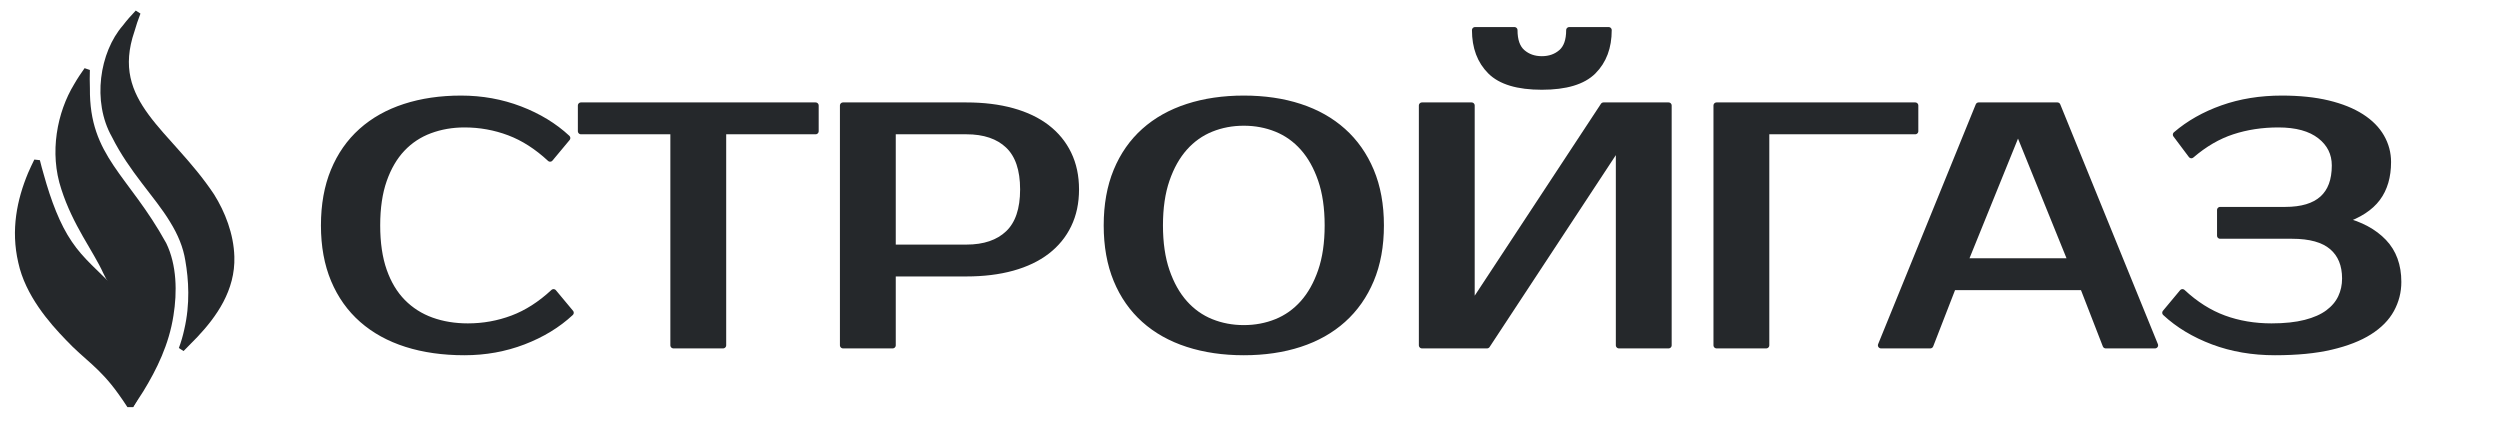
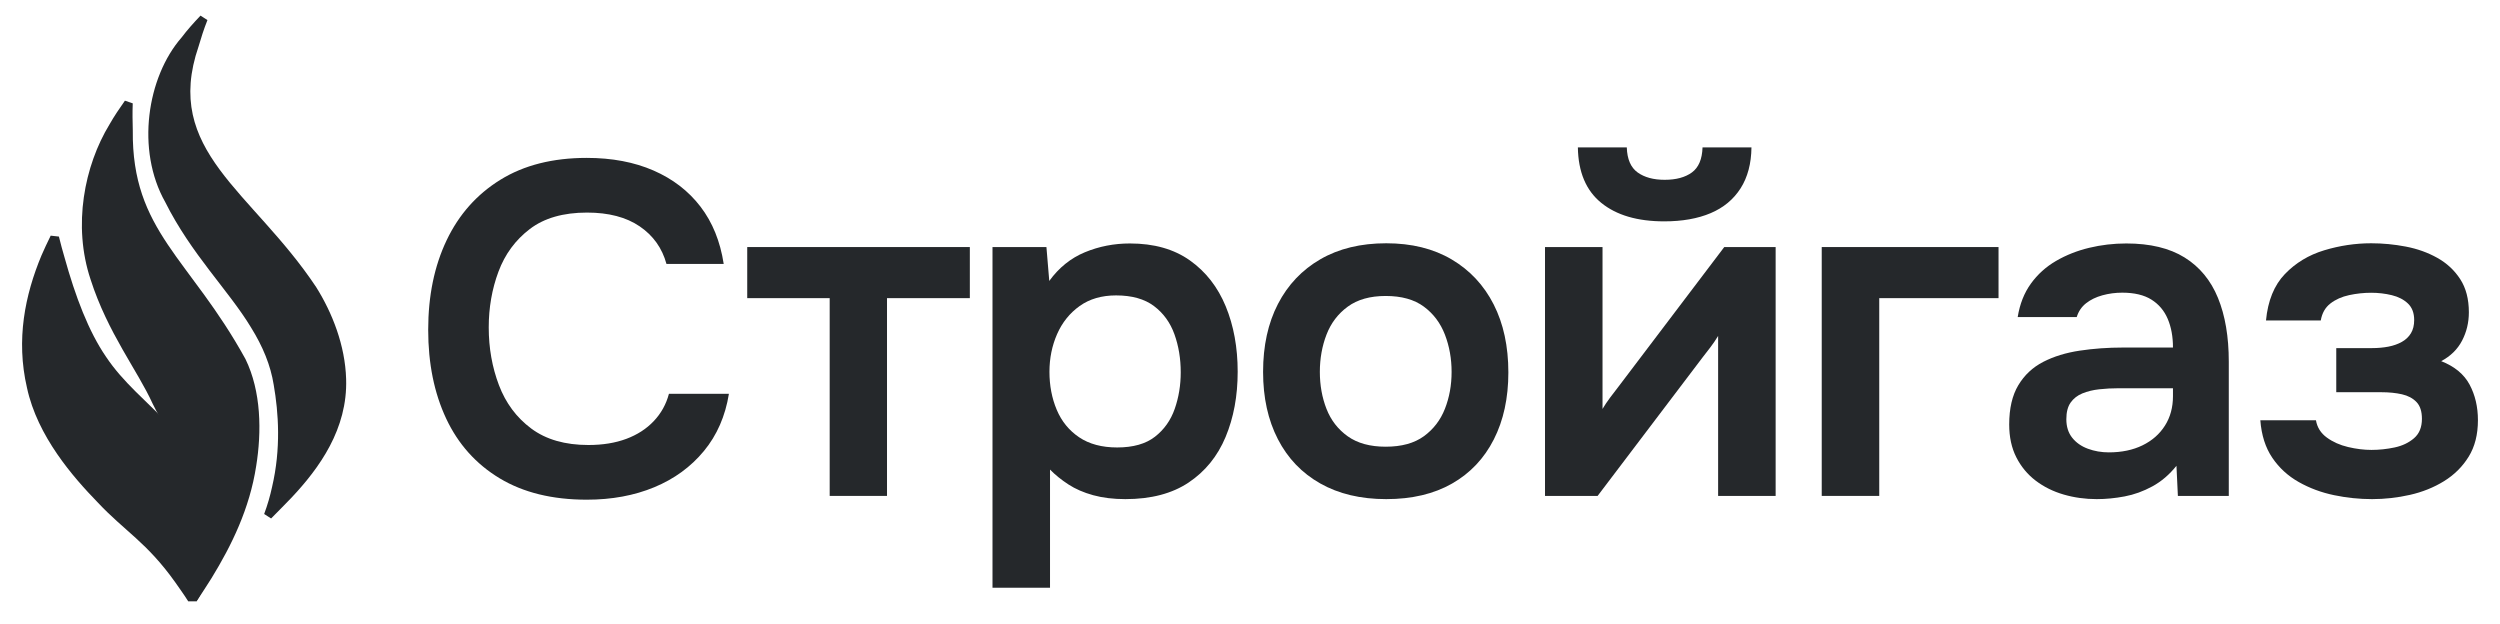
- <svg xmlns="http://www.w3.org/2000/svg" viewBox="22.010 0 521.276 88">
-   <g transform="translate(3.2687 -0.9381) scale(0.08867266)">
+ <svg xmlns="http://www.w3.org/2000/svg" viewBox="0.000 0 352.948 88">
+   <g transform="translate(-18.7411 -0.9381) scale(0.08867266)">
    <path d="M541.629 42.553C537.944 40.184 534.259 37.816 530.574 35.447C519.42 47.225 509.909 57.758 500.258 70.522C445.576 133.32 427.519 249.293 474.432 332.366C515.979 415.369 575.362 473.01 610.896 531.763C629.979 562.545 642.191 592.189 647.167 623.472C654.846 667.771 658.852 724.897 644.482 786.071C641.444 800.021 637.426 814.247 631.928 828.953C635.616 831.318 639.303 833.682 642.991 836.047C654.219 824.662 665.019 813.871 675.506 802.901C719.783 755.811 764.977 693.533 762.436 614.003C760.889 560.567 740.462 508.708 714.651 467.583C612.291 313.829 470.309 251.077 527.533 84.406C531.677 70.184 535.807 57.267 541.629 42.553Z" fill="#25282B" />
    <path d="M422.68 175.125C418.534 173.708 414.389 172.292 410.243 170.875C401.266 183.628 393.349 195.216 385.708 208.626C345.611 274.493 326.885 369.611 355.546 455.446C382.903 540.755 430.517 600.649 454.242 653.04C470.172 686.271 492.767 715.257 503.619 755.505C517.002 803.776 520.708 861.973 516.412 920.65C515.568 934.236 514.138 948.413 512.044 963.153C516.136 964.718 520.228 966.282 524.32 967.847C532.667 955.282 540.616 943.041 548.152 931.048C580.067 878.98 608.828 820.422 619.238 752.509C628.056 698.028 627.369 633.815 602.182 582.26C513.697 421.388 421.024 378.957 422.774 218.272C422.396 203.89 422.1 190.415 422.68 175.125Z" fill="#25282B" />
    <path d="M305.133 387.232C300.78 386.744 296.426 386.256 292.072 385.768C286.734 396.544 281.807 407.114 277.288 417.5C251.318 479.992 236.464 551.005 254.305 627.946C270.922 705.364 327.909 770.307 366.722 810.287C410.035 856.518 445.011 873.921 490.352 937.666C497.211 947.619 504.065 956.789 511.031 968C515.412 968 519.793 968 524.174 968C531.109 956.422 537.221 945.916 542.214 933.3C579.696 857.624 543.792 746.05 488.924 695.002C441.446 645.891 407.594 619.593 380.246 578.779C352.431 538.269 331.401 482.855 313.99 420.083C310.934 409.696 307.973 398.751 305.133 387.232Z" fill="#25282B" />
  </g>
-   <g fill="#25282B" stroke="#25282B" stroke-width="18" stroke-linejoin="round" paint-order="stroke fill">
-     <path transform="translate(86 72) scale(0.07142857 -0.07142857)" d="M470 55Q538 55 600.5 78.5Q663 102 720 155L770 95Q713 42 632.0 11.0Q551 -20 460 -20Q366 -20 290.5 4.0Q215 28 161.5 75.0Q108 122 79.0 191.0Q50 260 50 350Q50 440 78.5 509.0Q107 578 159.5 625.0Q212 672 286.0 696.0Q360 720 450 720Q541 720 622.0 689.0Q703 658 760 605L710 545Q653 598 590.5 621.5Q528 645 460 645Q406 645 359.0 627.5Q312 610 278.0 574.0Q244 538 224.5 482.5Q205 427 205 350Q205 273 224.5 217.5Q244 162 279.5 126.0Q315 90 363.5 72.5Q412 55 470 55Z" />
-     <path transform="translate(142.4286 72) scale(0.07142857 -0.07142857)" d="M695 625H425V0H280V625H10V700H695Z" />
-     <path transform="translate(192.7857 72) scale(0.07142857 -0.07142857)" d="M430 700Q505 700 564.5 683.5Q624 667 665.0 635.5Q706 604 728.0 558.5Q750 513 750 455Q750 397 728.0 351.5Q706 306 665.0 274.5Q624 243 564.5 226.5Q505 210 430 210H215V0H70V700ZM215 625V285H430Q509 285 552.5 326.5Q596 368 596 455Q596 542 552.5 583.5Q509 625 430 625Z" />
-     <path transform="translate(249.2143 72) scale(0.07142857 -0.07142857)" d="M450 650Q399 650 354.5 632.0Q310 614 277.0 577.0Q244 540 224.5 483.5Q205 427 205 350Q205 273 224.5 216.5Q244 160 277.0 123.0Q310 86 354.5 68.0Q399 50 450 50Q501 50 545.5 68.0Q590 86 623.0 123.0Q656 160 675.5 216.5Q695 273 695 350Q695 427 675.5 483.5Q656 540 623.0 577.0Q590 614 545.5 632.0Q501 650 450 650ZM450 720Q540 720 613.5 696.0Q687 672 739.5 625.0Q792 578 821.0 509.0Q850 440 850 350Q850 260 821.0 191.0Q792 122 739.5 75.0Q687 28 613.5 4.0Q540 -20 450 -20Q360 -20 286.0 4.0Q212 28 159.5 75.0Q107 122 78.5 191.0Q50 260 50 350Q50 440 78.5 509.0Q107 578 159.5 625.0Q212 672 286.0 696.0Q360 720 450 720Z" />
-     <path transform="translate(313.5 72) scale(0.07142857 -0.07142857)" d="M645 0V570H635L260 0H70V700H215V130H225L600 700H790V0ZM420 755Q315 755 270.0 800.0Q225 845 225 920H340Q340 875 363.0 855.0Q386 835 420 835Q454 835 477.0 855.0Q500 875 500 920H615Q615 845 570.0 800.0Q525 755 420 755Z" />
-     <path transform="translate(374.9286 72) scale(0.07142857 -0.07142857)" d="M215 625V0H70V700H650V625Z" />
-     <path transform="translate(413.5 72) scale(0.07142857 -0.07142857)" d="M255 245H565L415 615H405ZM525 700 810 0H666L600 170H220L154 0H10L295 700Z" />
-     <path transform="translate(472.0714 72) scale(0.07142857 -0.07142857)" d="M350 645Q278 645 215.5 624.5Q153 604 96 555L51 615Q108 664 187.0 692.0Q266 720 360 720Q437 720 495.0 706.0Q553 692 592.0 667.0Q631 642 650.5 608.0Q670 574 670 535Q670 471 639.0 429.5Q608 388 540 365Q615 346 657.5 301.5Q700 257 700 185Q700 142 679.5 104.5Q659 67 615.5 39.5Q572 12 504.0 -4.0Q436 -20 340 -20Q242 -20 159.5 11.0Q77 42 20 95L70 155Q127 102 191.0 78.5Q255 55 330 55Q388 55 429.0 65.5Q470 76 495.5 95.0Q521 114 533.0 139.5Q545 165 545 195Q545 255 507.0 287.5Q469 320 390 320H180V395H370Q515 395 515 525Q515 578 472.0 611.5Q429 645 350 645Z" />
+   <g fill="#25282B">
+     <path transform="translate(57.7854 70.0124) scale(0.06666823 -0.06666823)" d="M375.8 -8Q266.4 -8 191.3 37.3Q116.2 82.6 78.1 163.7Q40 244.8 40 351.8Q40 459.4 79 541.3Q118 623.2 192.9 669.5Q267.8 715.8 375.8 715.8Q455.8 715.8 517.1 689.1Q578.401 662.4 616.601 612.599Q654.801 562.799 665.801 491.198H544.599Q530.799 541.598 487.899 570.798Q445 599.998 376.4 599.998Q300.801 599.998 255.101 565.098Q209.401 530.198 188.802 474.899Q168.202 419.599 168.202 356.8Q168.202 291.601 189.802 234.601Q211.401 177.602 258.201 142.702Q305.001 107.802 379.4 107.802Q424.6 107.802 459.5 120.802Q494.399 133.802 517.699 158.402Q540.999 183.002 549.799 216.202H676.801Q665.401 145.401 623.901 95.101Q582.401 44.8 518.8 18.4Q455.2 -8 375.8 -8Z" />
+     <path transform="translate(104.9198 70.0124) scale(0.06666823 -0.06666823)" d="M183.2 0V418.798H8.6V527H480.001V418.798H304.602V0Z" />
+     <path transform="translate(136.1872 70.0124) scale(0.06666823 -0.06666823)" d="M59 -194.4V527H173.202L179.202 455.201Q209.802 497.401 254.702 516Q299.602 534.6 350.001 534.6Q426.401 534.6 477.001 498.7Q527.601 462.8 552.901 401.4Q578.201 340 578.201 263Q578.201 186 552.601 124.8Q527.001 63.6 474.401 28.4Q421.801 -6.8 340.401 -6.8Q302.401 -6.8 272.201 1.5Q242.001 9.8 219.602 24.4Q197.202 39 180.802 55.8V-194.4ZM323 102.602Q373.8 102.602 403 125.302Q432.199 148.002 444.899 184.401Q457.599 220.801 457.599 261.8Q457.599 304.999 444.299 342.199Q430.999 379.398 401 401.998Q371 424.598 320.6 424.598Q275.001 424.598 243.501 402.098Q212.001 379.599 195.802 342.699Q179.602 305.799 179.602 262.8Q179.602 219.001 195.002 182.401Q210.401 145.802 242.401 124.202Q274.401 102.602 323 102.602Z" />
+     <path transform="translate(175.7215 70.0124) scale(0.06666823 -0.06666823)" d="M299.8 -6.8Q218.8 -6.8 160.2 26.3Q101.6 59.4 70.3 120.2Q39 181 39 262.6Q39 345.6 70.5 406.5Q102 467.4 160.4 501.2Q218.8 535 299.8 535Q380.4 535 438.3 500.8Q496.2 466.6 527.3 405.5Q558.401 344.4 558.401 261.4Q558.401 180.2 527.6 119.6Q496.8 59 439.1 26.1Q381.4 -6.8 299.8 -6.8ZM298.6 104.202Q349 104.202 379.499 126.402Q409.999 148.602 424.099 184.601Q438.198 220.601 438.198 262.6Q438.198 304.599 424.099 341.399Q409.999 378.198 379.499 400.798Q349 423.398 298.6 423.398Q249.201 423.398 218.301 400.798Q187.401 378.198 173.301 341.599Q159.202 304.999 159.202 262.6Q159.202 220.201 173.301 184.201Q187.401 148.202 218.301 126.202Q249.201 104.202 298.6 104.202Z" />
+     <path transform="translate(214.189 70.0124) scale(0.06666823 -0.06666823)" d="M59 0V527H180.802V184.204Q187.402 195.404 196.802 208.103Q206.201 220.803 212.801 229.003L438.6 527H547.401V0H425.599V338.796Q417.999 326.196 409.299 314.796Q400.599 303.396 392.599 293.196L170.401 0ZM311.4 581.399Q226.4 581.399 178.1 620.599Q129.8 659.799 128.6 738H232.201Q233.401 700.6 255.101 685Q276.801 669.4 312.4 669.4Q348.8 669.4 370.1 685Q391.4 700.6 392.6 738H496.201Q495.601 686.6 473.201 651.399Q450.801 616.199 409.801 598.799Q368.801 581.399 311.4 581.399Z" />
+     <path transform="translate(253.2566 70.0124) scale(0.06666823 -0.06666823)" d="M59 0V527H433.4V418.798H180.802V0Z" />
+     <path transform="translate(280.9239 70.0124) scale(0.06666823 -0.06666823)" d="M226.399 -6.8Q189.799 -6.8 156.399 2.9Q122.999 12.6 97.099 32.3Q71.199 52 56.099 81.7Q41 111.4 41 151.2Q41 202.2 60.3 234.401Q79.6 266.601 113 283.801Q146.401 301 190.201 307.6Q234.001 314.2 282.002 314.2H387.799Q387.799 348.8 376.699 374.899Q365.599 400.999 342.199 415.699Q318.8 430.398 280.4 430.398Q258.6 430.398 238.301 424.798Q218.001 419.198 203.801 407.998Q189.601 396.799 184.001 378.799H58.999Q65.599 419.999 86.899 449.499Q108.199 479 140.199 497.6Q172.2 516.2 210.4 525.4Q248.6 534.6 289 534.6Q364.6 534.6 412.401 504.9Q460.201 475.2 483.101 419.3Q506.001 363.4 506.001 284.2V0H398.199L395.199 63.8Q372.799 35.8 344.199 20.2Q315.599 4.6 285.299 -1.1Q254.999 -6.8 226.399 -6.8ZM252 92.201Q292.8 92.201 323.299 107.101Q353.799 122.001 370.799 148.801Q387.799 175.601 387.799 211.2V227.999H272.6Q251.6 227.999 231.7 225.799Q211.801 223.599 196.001 217.099Q180.201 210.599 171.102 197.7Q162.002 184.8 162.002 162.4Q162.002 138.801 174.401 123.201Q186.801 107.601 207.601 99.901Q228.401 92.201 252 92.201Z" />
+     <path transform="translate(317.1248 70.0124) scale(0.06666823 -0.06666823)" d="M266.401 -6.8Q226 -6.8 185.8 1.6Q145.6 10 111.3 29.3Q77 48.6 55.2 80.701Q33.4 112.801 29.8 160.201H147.602Q151.402 137.601 170.601 123.602Q189.801 109.602 215.701 103.502Q241.6 97.402 265.2 97.402Q289.6 97.402 314.1 102.602Q338.6 107.802 355.299 122.201Q371.999 136.601 371.999 163.201Q371.999 186.8 360.499 198.8Q349 210.8 329.7 215.2Q310.401 219.599 285.401 219.599H190.601V313.001H266.401Q285.001 313.001 301.001 316.101Q317 319.201 329.4 326.1Q341.8 333 348.7 344.4Q355.599 355.8 355.599 372.399Q355.599 394.799 342.4 407.399Q329.2 419.999 308.2 425.098Q287.2 430.198 264.4 430.198Q241.2 430.198 217.901 425.198Q194.601 420.198 178.201 407.498Q161.801 394.799 157.801 371.599H41.799Q47.799 434.399 81.8 469.8Q115.8 505.2 165.0 520.1Q214.2 535 264.6 535Q301.201 535 337.801 528Q374.401 521 404.601 504.1Q434.801 487.2 453.101 459.0Q471.401 430.8 471.401 388.8Q471.401 356.4 457.002 328.8Q442.602 301.2 412.802 285.4Q455.401 268.6 473.001 235.6Q490.601 202.6 490.601 160.401Q490.601 114.8 471.001 83.1Q451.401 51.4 418.901 31.3Q386.401 11.2 346.601 2.2Q306.801 -6.8 266.401 -6.8Z" />
  </g>
</svg>
